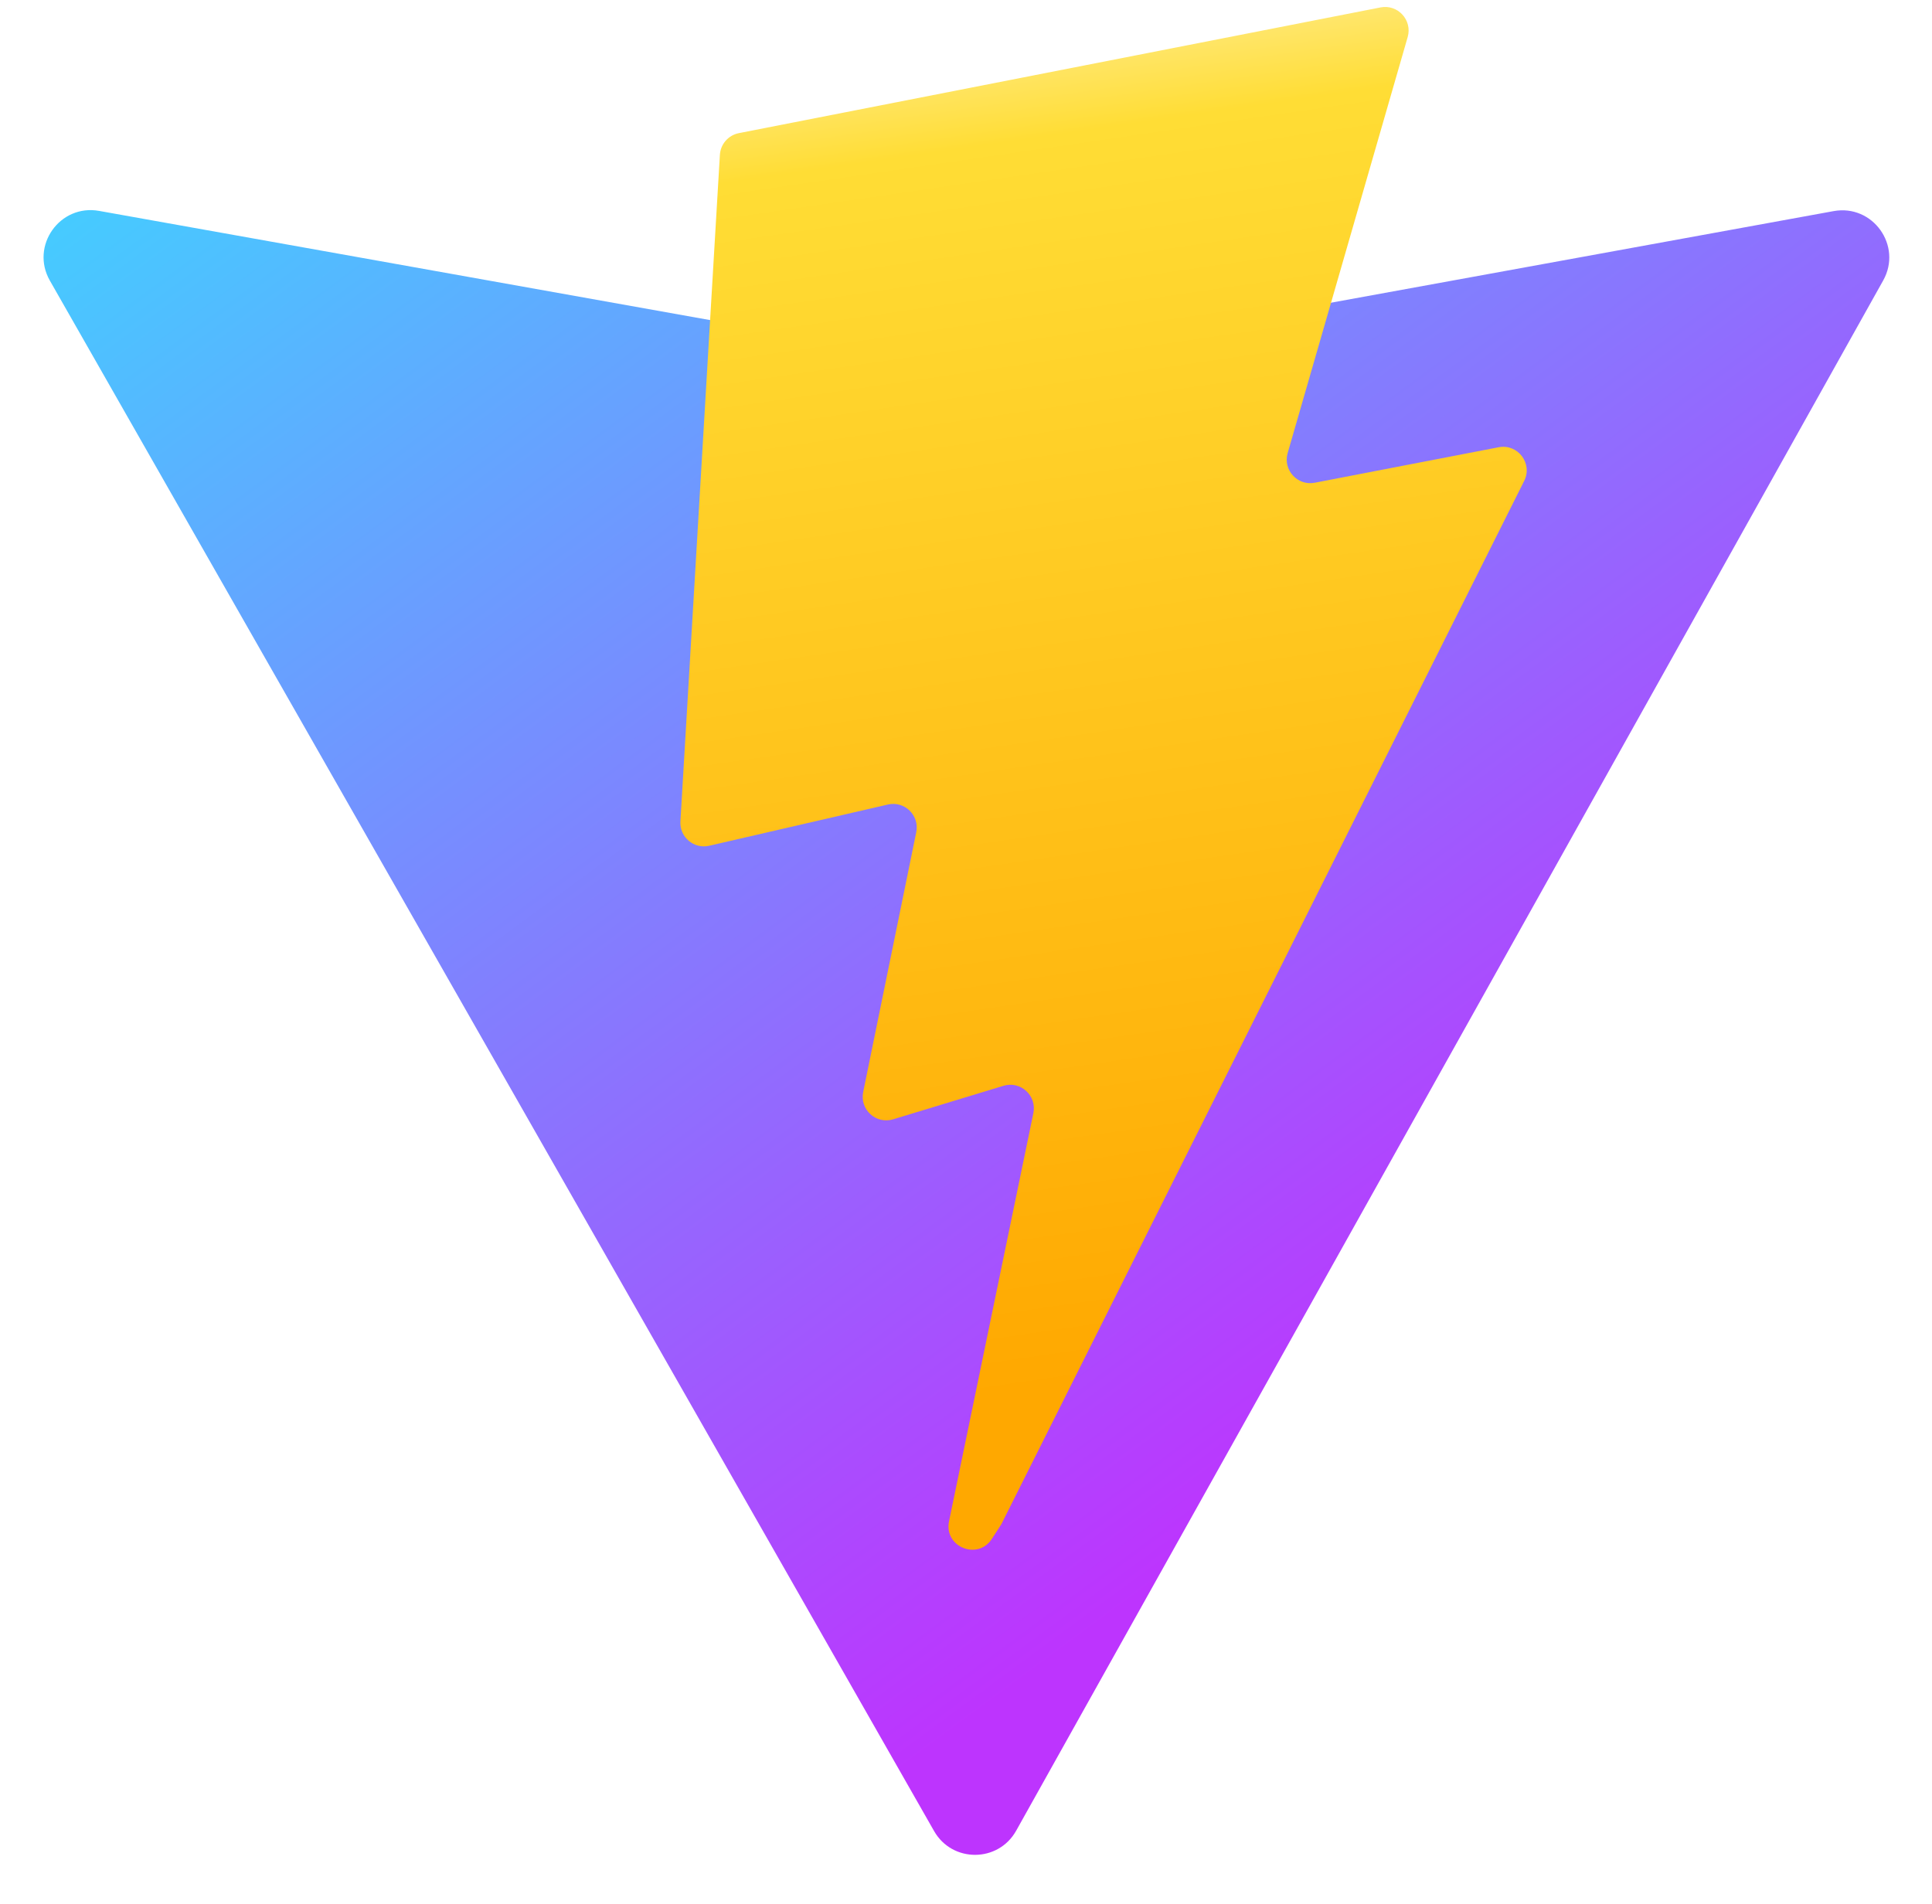
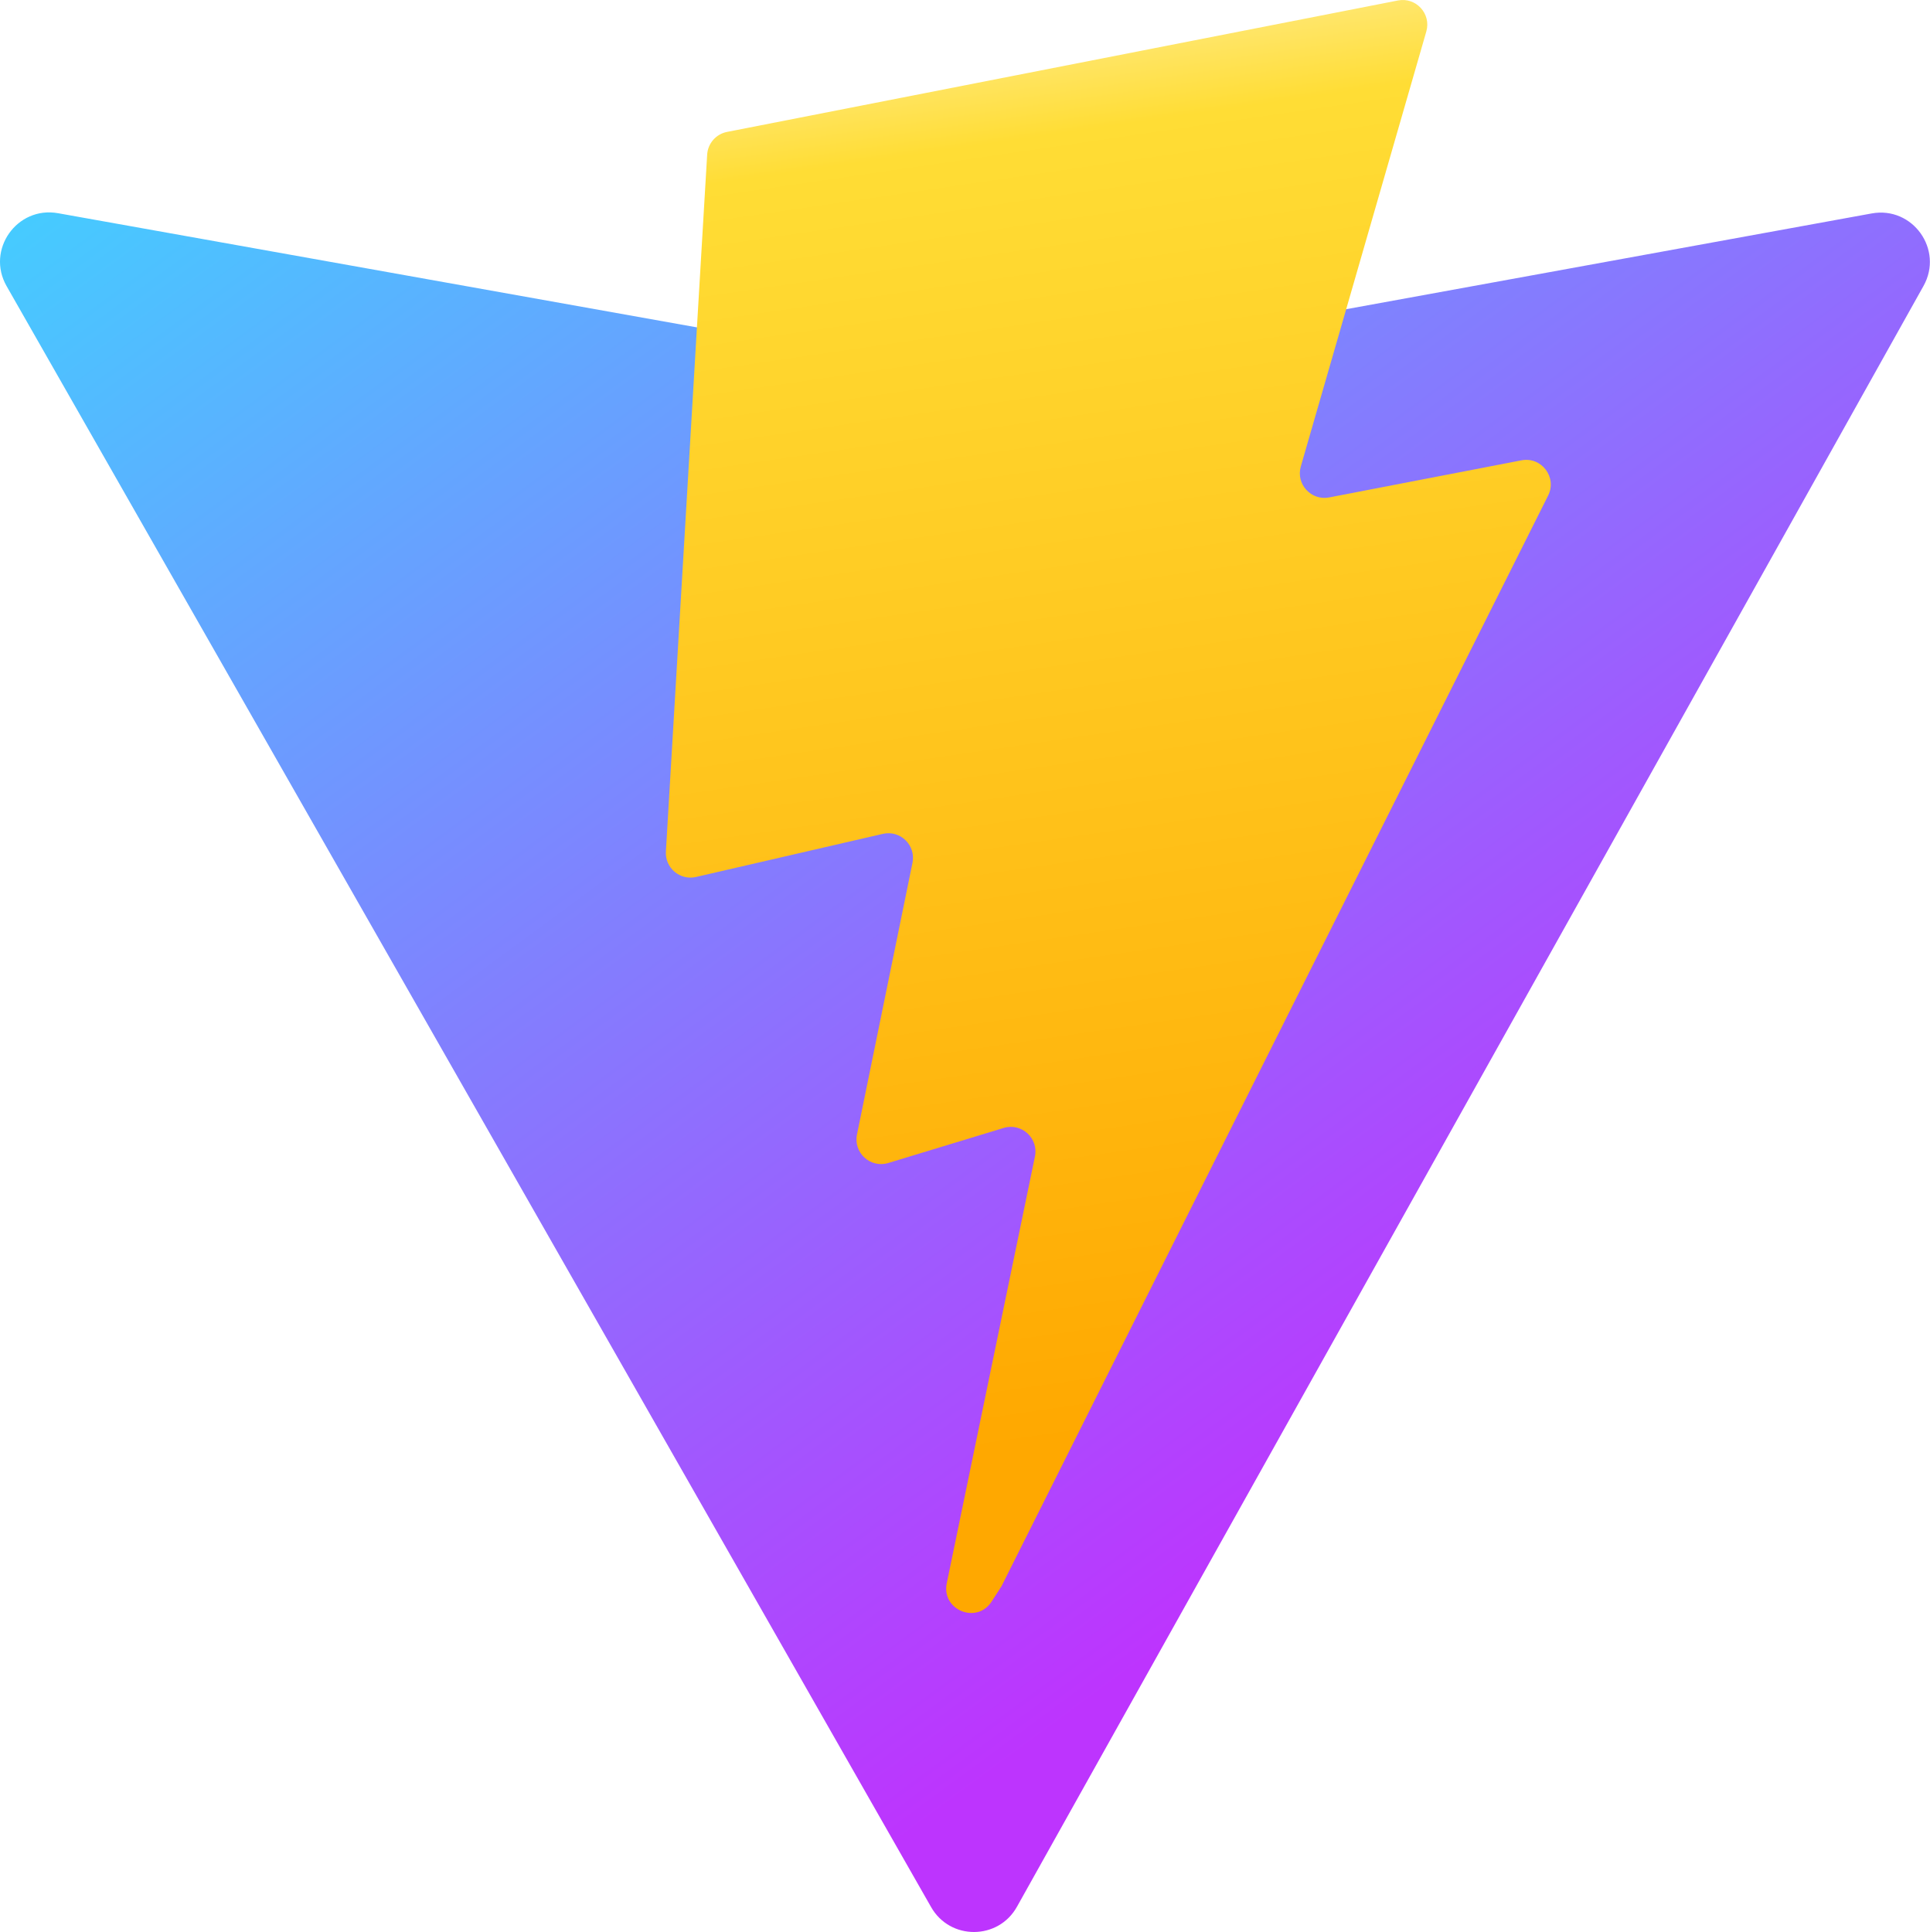
- <svg xmlns="http://www.w3.org/2000/svg" width="410" height="404" viewBox="0 0 410 404" fill="none">
-   <path d="M399.641 59.525L215.643 388.545C211.844 395.338 202.084 395.378 198.228 388.618L10.582 59.556C6.381 52.19 12.68 43.267 21.028 44.759L205.223 77.682C206.398 77.892 207.601 77.89 208.776 77.676L389.119 44.806C397.439 43.289 403.768 52.143 399.641 59.525Z" fill="url(#paint0_linear)" />
-   <path d="M292.965 1.574L156.801 28.255C154.563 28.694 152.906 30.59 152.771 32.866L144.395 174.33C144.198 177.662 147.258 180.248 150.51 179.498L188.42 170.749C191.967 169.931 195.172 173.055 194.443 176.622L183.18 231.775C182.422 235.487 185.907 238.661 189.532 237.56L212.947 230.446C216.577 229.344 220.065 232.527 219.297 236.242L201.398 322.875C200.278 328.294 207.486 331.249 210.492 326.603L212.5 323.5L323.454 102.072C325.312 98.365 322.108 94.137 318.036 94.923L279.014 102.454C275.347 103.161 272.227 99.746 273.262 96.158L298.731 7.867C299.767 4.273 296.636 0.855 292.965 1.574Z" fill="url(#paint1_linear)" />
-   <defs>
-     <linearGradient id="paint0_linear" x1="6" y1="33" x2="235" y2="344" gradientUnits="userSpaceOnUse">
-       <stop stop-color="#41D1FF" />
-       <stop offset="1" stop-color="#BD34FE" />
+ <svg xmlns="http://www.w3.org/2000/svg" width="391.693" height="392.186" viewBox="0 0 391.693 392.186" fill="none" version="1.1" id="svg535">
+   <path d="m 390.397,58.047 -183.998,329.02 c -3.799,6.793 -13.559,6.833 -17.415,0.073 L 1.338,58.078 c -4.201,-7.367 2.099,-16.29 10.446,-14.798 l 184.195,32.924 c 1.175,0.21 2.378,0.208 3.553,-0.006 l 180.343,-32.87 c 8.32,-1.516 14.649,7.338 10.522,14.719 z" fill="url(#paint0_linear)" id="path517" style="fill:url(#paint0_linear)" />
+   <path d="M 283.721,0.097 147.557,26.777 c -2.238,0.439 -3.895,2.335 -4.03,4.611 l -8.376,141.464 c -0.197,3.332 2.863,5.918 6.115,5.168 l 37.91,-8.749 c 3.547,-0.818 6.752,2.306 6.023,5.873 l -11.263,55.153 c -0.758,3.712 2.727,6.886 6.352,5.785 l 23.415,-7.114 c 3.63,-1.102 7.118,2.081 6.35,5.796 l -17.899,86.633 c -1.12,5.419 6.088,8.374 9.094,3.728 l 2.008,-3.103 110.954,-221.428 c 1.858,-3.707 -1.346,-7.935 -5.418,-7.149 l -39.022,7.531 c -3.667,0.707 -6.787,-2.708 -5.752,-6.296 l 25.469,-88.291 c 1.036,-3.594 -2.095,-7.012 -5.766,-6.292 z" fill="url(#paint1_linear)" id="path519" style="fill:url(#paint1_linear)" />
+   <defs id="defs533">
+     <linearGradient id="paint0_linear" x1="6" y1="33" x2="235" y2="344" gradientUnits="userSpaceOnUse" gradientTransform="translate(-9.243774,-1.477848)">
+       <stop stop-color="#41D1FF" id="stop521" />
+       <stop offset="1" stop-color="#BD34FE" id="stop523" />
    </linearGradient>
-     <linearGradient id="paint1_linear" x1="194.651" y1="8.818" x2="236.076" y2="292.989" gradientUnits="userSpaceOnUse">
-       <stop stop-color="#FFEA83" />
-       <stop offset="0.083" stop-color="#FFDD35" />
-       <stop offset="1" stop-color="#FFA800" />
+     <linearGradient id="paint1_linear" x1="194.651" y1="8.818" x2="236.076" y2="292.989" gradientUnits="userSpaceOnUse" gradientTransform="translate(-9.243774,-1.477848)">
+       <stop stop-color="#FFEA83" id="stop526" />
+       <stop offset="0.083" stop-color="#FFDD35" id="stop528" />
+       <stop offset="1" stop-color="#FFA800" id="stop530" />
    </linearGradient>
  </defs>
</svg>
